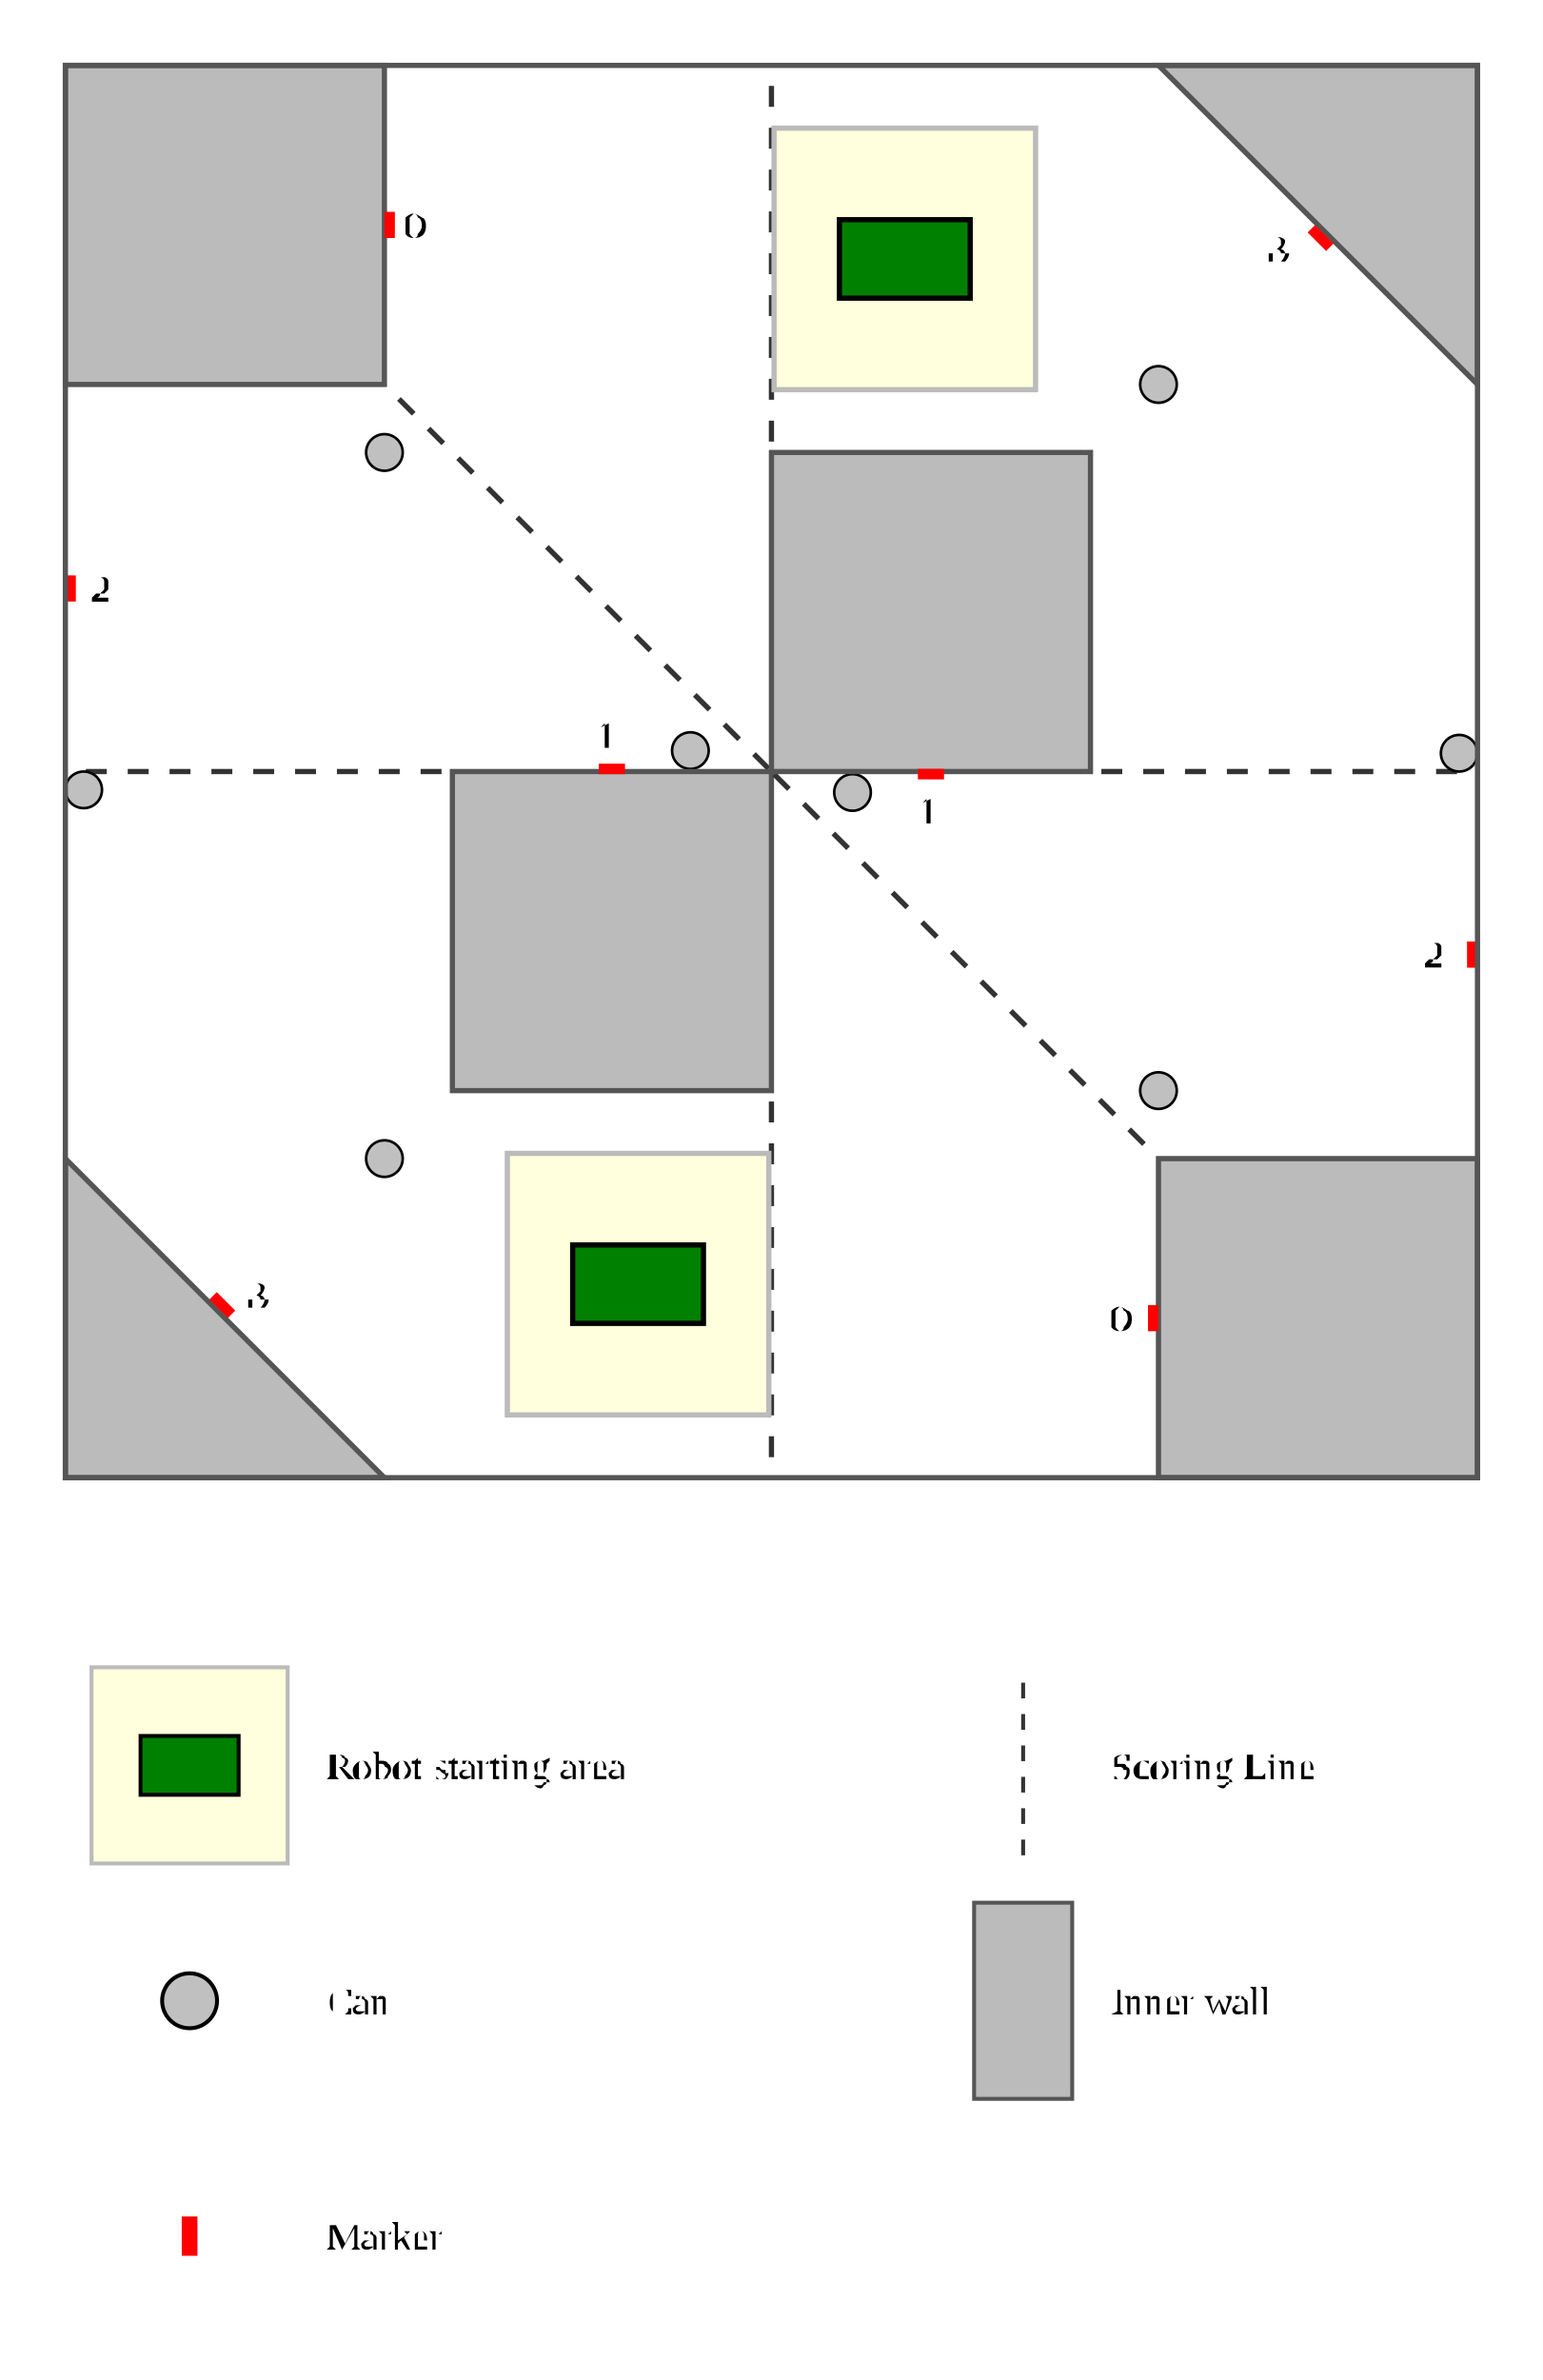
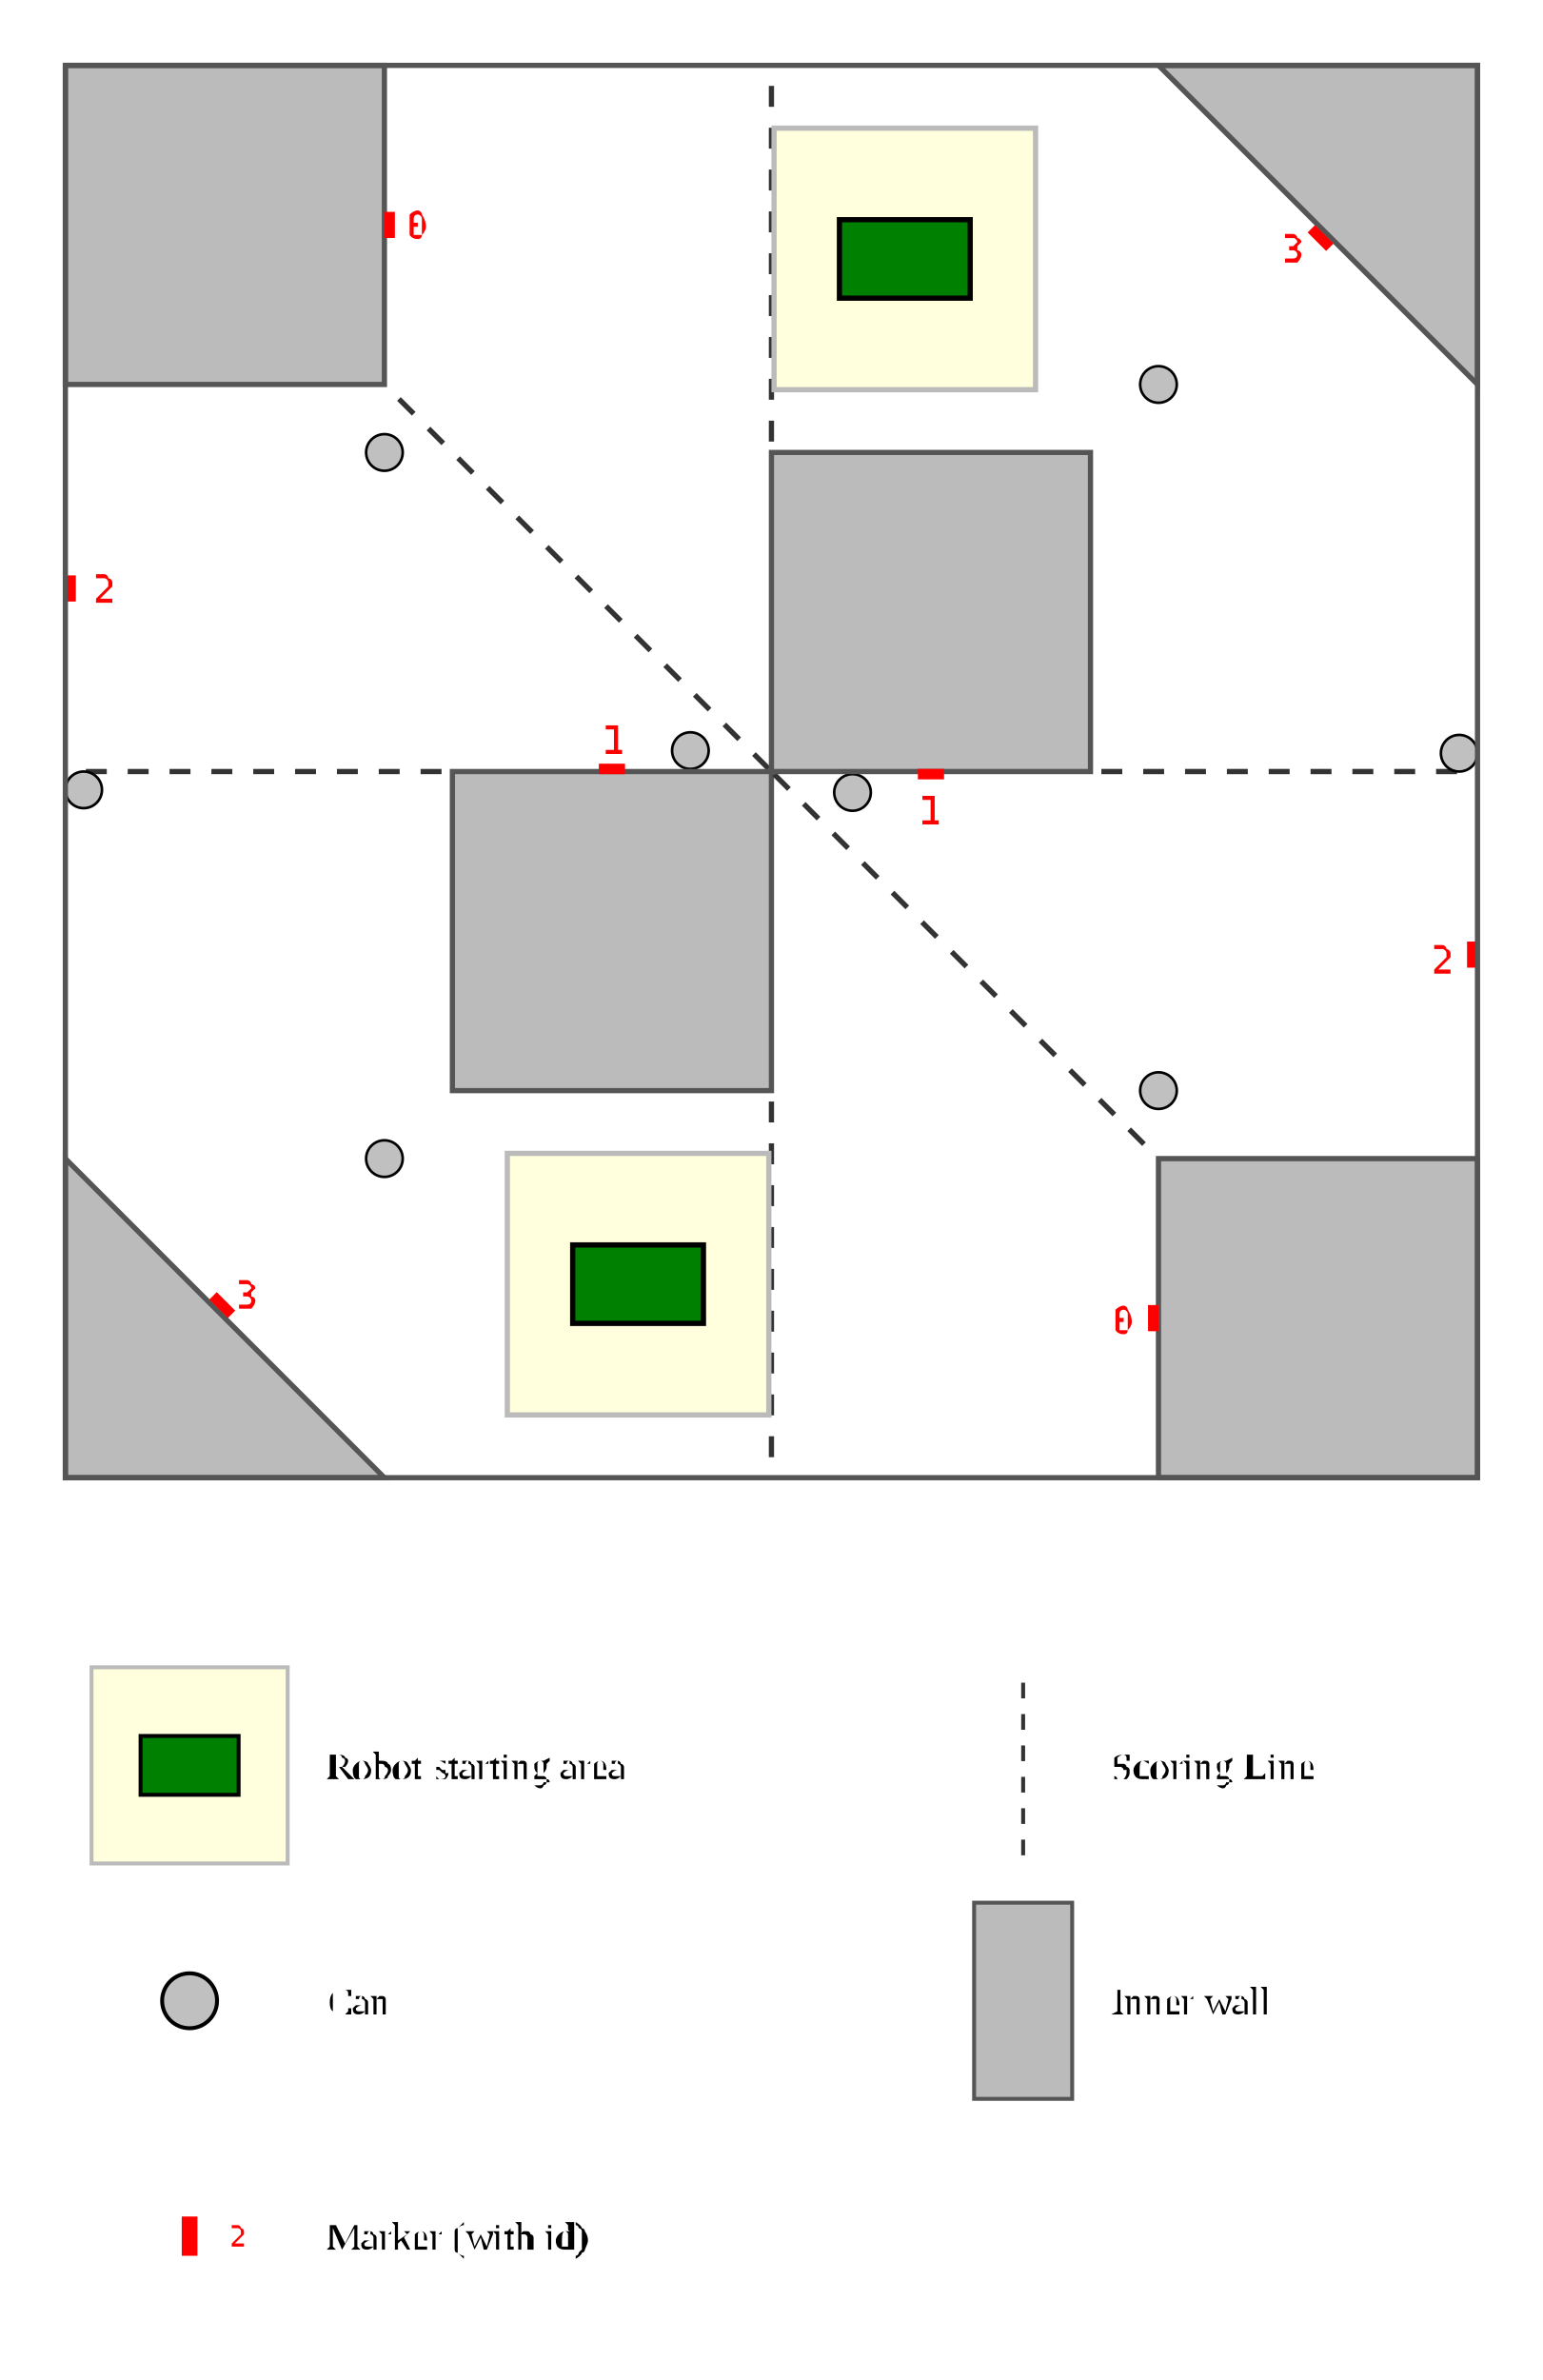
<svg xmlns="http://www.w3.org/2000/svg" xmlns:xlink="http://www.w3.org/1999/xlink" version="1.1" baseProfile="full" width="590" height="910">
  <style type="text/css">
    
      .arena-wall {
          fill: none;
          stroke: #555;
          stroke-width: .02;
      }

      .inner-wall {
          fill: #bbb;
          stroke: #555;
          stroke-width: .02;
      }

      .arena-wall {
          fill: none;
          stroke: #555;
          stroke-width: .02;
      }

      .can {
          stroke: black;
          stroke-width: 0.01;
          fill: silver;
      }

      #robot {
          fill: green;
          stroke: black;
          stroke-width: 0.02;
      }

      .scoring-line {
          stroke: #333;
          stroke-width: 0.02;
          /*stroke-dasharray: 0.141, 0.141;*/
          stroke-dasharray: 0.08 0.08;
          stroke-dashoffset: -50%;
          fill: none;
      }

      .marker {
          stroke: red;
          stroke-width: 0.04;
      }

      .start-zone {
        stroke: #bbb;
        stroke-width: 0.02;
        fill: #ffd;
      }

      .legend-label {
        font-size: 0.2px;
        text-anchor: start;
        dominant-baseline: central;
      }

      .marker-label {
        font-size: 0.15px;
        text-anchor: central;
        dominant-baseline: central;
+         fill: red;
+         font-family: monospace;
      }

    
  </style>
  <defs>
    <circle cx="0" cy="0" r="0.07" id="can" />
    <line x1="-0.05" y1="0" x2="0.05" y2="0" id="marker" />
    <rect width="0.5" height="0.3" x="-0.25" y="-0.15" id="robot" />
    <g id="side-zone">
      <line class="scoring-line" x1="2.7" y1="0" x2="2.7" y2="1.48" />
      <line class="scoring-line" x1="0" y1="2.7" x2="1.48" y2="2.7" />
      <line class="scoring-line" x1="1.22" y1="1.22" x2="2.7" y2="2.7" />
      <rect width="1" height="1" x="2.71" y="0.24" class="start-zone" />
      <g transform="translate(3.21 0.74)">
        <use xlink:href="#robot" />
      </g>
      <use xlink:href="#can" transform="translate(4.18 1.22)" class="can" />
      <use xlink:href="#can" transform="translate(1.22 1.48)" class="can" />
      <use xlink:href="#can" transform="translate(2.39 2.62)" class="can" />
      <use xlink:href="#can" transform="translate(0.07 2.77)" class="can" />
      <rect width="1.22" height="1.22" x="1.48" y="2.7" class="inner-wall" />
      <rect width="1.22" height="1.22" x="0" y="0" class="inner-wall" />
      <polygon points="5.4,0 4.18,0 5.4,1.22" class="inner-wall" />
      <use xlink:href="#marker" transform="translate(1.24 0.61) rotate(90)" class="marker" />
      <use xlink:href="#marker" transform="translate(2.09 2.69)" class="marker" />
      <use xlink:href="#marker" transform="translate(0.02 2) rotate(90)" class="marker" />
      <use xlink:href="#marker" transform="translate(4.80 0.66) rotate(45)" class="marker" />
    </g>
  </defs>
  <rect width="100%" height="100%" fill="white" />
  <g id="arena" transform="translate(25 25) scale(100)">
    <use xlink:href="#side-zone" />
    <use xlink:href="#side-zone" transform="rotate(180 2.7 2.7)" />
    <rect width="5.4" height="5.4" x="0" y="0" class="arena-wall" />
    <text class="marker-label" y="0.61" x="1.3">0</text>
-     <text class="marker-label" y="4.79" x="4">0</text>
-     <text class="marker-label" y="2.56" x="2.03">1</text>
+     <text class="marker-label" y="4.8" x="4">0</text>
+     <text class="marker-label" y="2.58" x="2.05">1</text>
    <text class="marker-label" y="2.85" x="3.26">1</text>
    <text class="marker-label" y="2" x="0.1">2</text>
-     <text class="marker-label" y="3.4" x="5.2">2</text>
-     <text class="marker-label" y="4.7" x="0.7">3</text>
-     <text class="marker-label" y="0.7" x="4.6">3</text>
+     <text class="marker-label" y="3.42" x="5.22">2</text>
+     <text class="marker-label" y="4.7" x="0.65">3</text>
+     <text class="marker-label" y="0.7" x="4.65">3</text>
  </g>
  <g id="legend" transform="translate(35 600) scale(75)">
    <rect width="1" height="1" x="0" y="0.5" class="start-zone" />
    <use x="0.5" y="1" xlink:href="#robot" />
    <text class="legend-label" y="1" x="1.2">Robot starting area</text>
    <use xlink:href="#can" transform="translate(0.5 2.2) scale(2)" class="can" />
    <text class="legend-label" y="2.2" x="1.2">Can</text>
    <use xlink:href="#marker" transform="translate(0.5 3.4) scale(2) rotate(90)" class="marker" />
-     <text class="legend-label" y="3.4" x="1.2">Marker</text>
+     <text class="marker-label" y="3.4" x="0.7">2</text>
+     <text class="legend-label" y="3.4" x="1.2">Marker (with id)</text>
    <line class="scoring-line" x1="4.75" y1="0.5" x2="4.75" y2="1.5" />
    <text class="legend-label" y="1" x="5.2">Scoring Line</text>
    <rect width="0.5" height="1" x="4.5" y="1.7" class="inner-wall" />
    <text class="legend-label" y="2.2" x="5.2">Inner wall</text>
  </g>
</svg>
